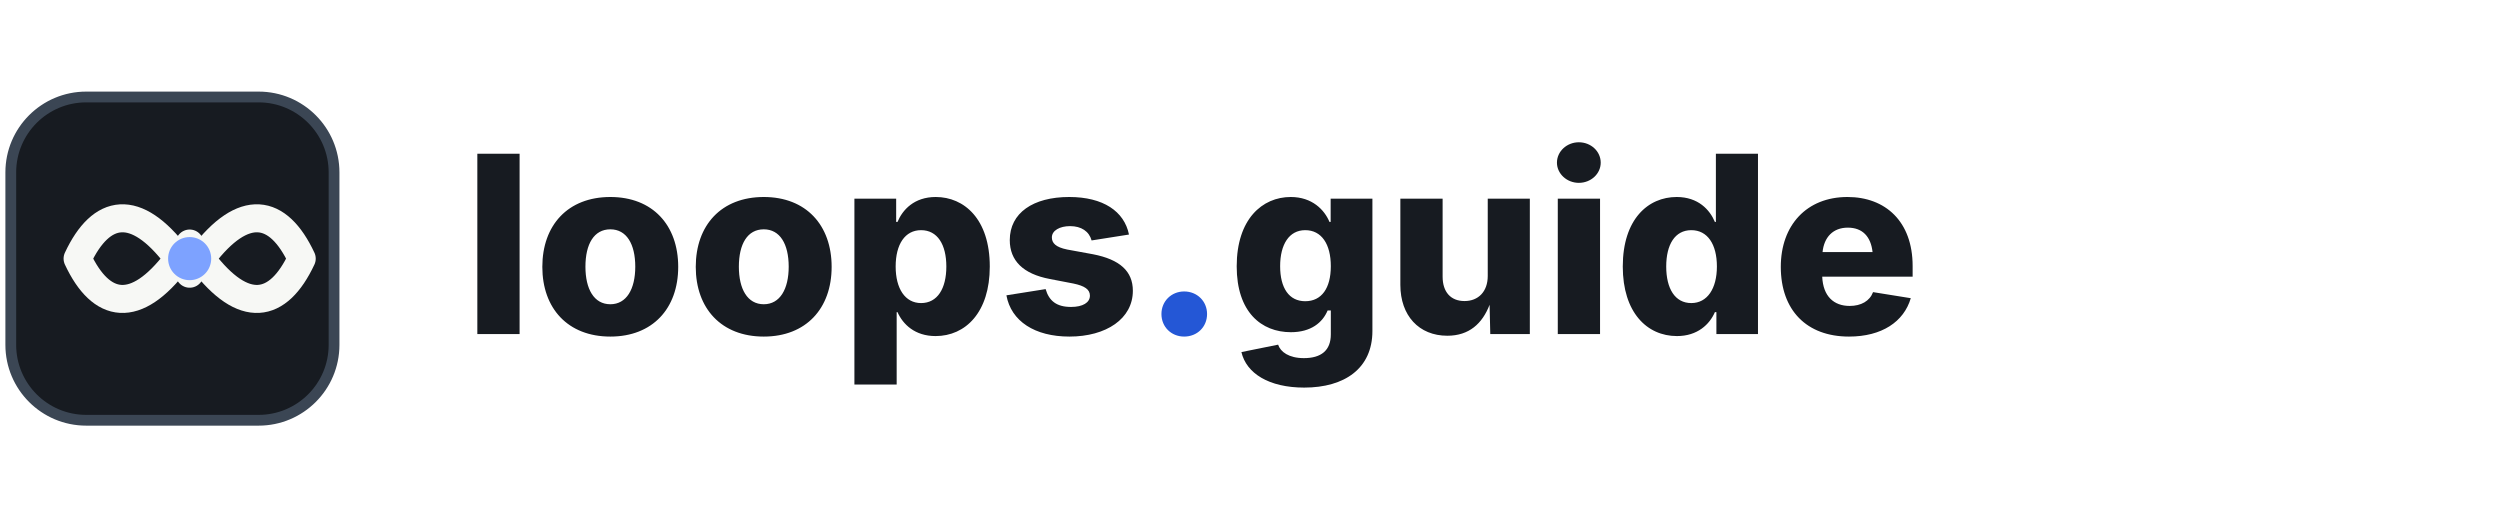
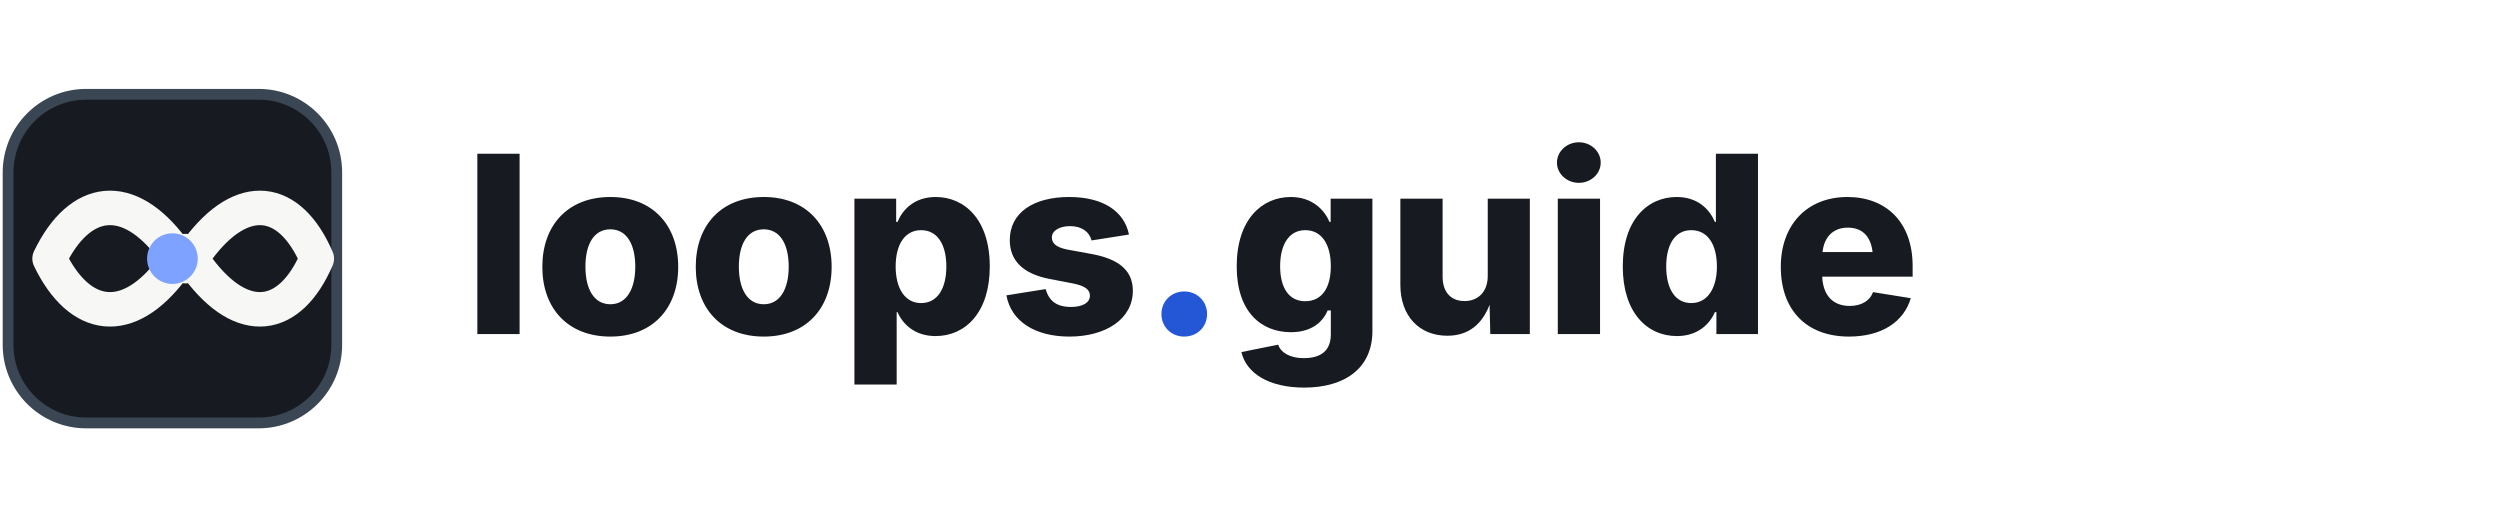
<svg xmlns="http://www.w3.org/2000/svg" viewBox="0 0 232 48" role="img" aria-label="loops.guide">
-   <rect x="1" y="9" width="30" height="30" rx="7" fill="#171B21" stroke="#3B4654" stroke-width="1" />
-   <path d="M7.2 24c2.2-4.7 5.4-5.2 9.2-.2l1.2 1.6 1.2-1.6c3.8-5 7-4.5 9.2.2-2.2 4.7-5.4 5.2-9.2.2l-1.2-1.6-1.2 1.6c-3.8 5-7 4.5-9.2-.2Z" fill="none" stroke="#F7F8F5" stroke-width="2.6" stroke-linejoin="round" />
-   <circle cx="17.6" cy="24" r="2" fill="#7DA2FF" />
+   <rect x="0.75" y="8.75" width="30.5" height="30.5" rx="7.25" fill="#171B21" stroke="#3B4654" stroke-width="1" />
+   <path d="M4.6 24c2.8-5.8 7.3-6.4 11.4-.9l1.2 1.6 1.2-1.6c4.1-5.5 8.5-4.9 11 0.9-2.5 5.8-6.9 6.4-11 .9l-1.2-1.6-1.2 1.6c-4.1 5.5-8.6 4.9-11.4-.9Z" fill="none" stroke="#F7F8F5" stroke-width="3.2" stroke-linejoin="round" />
+   <circle cx="16" cy="24" r="2.35" fill="#7DA2FF" />
  <text x="43" y="31" fill="#171B21" font-family="Inter, ui-sans-serif, system-ui, -apple-system, Segoe UI, sans-serif" font-size="23" font-weight="760">loops<tspan fill="#2457D6">.</tspan>guide</text>
</svg>
